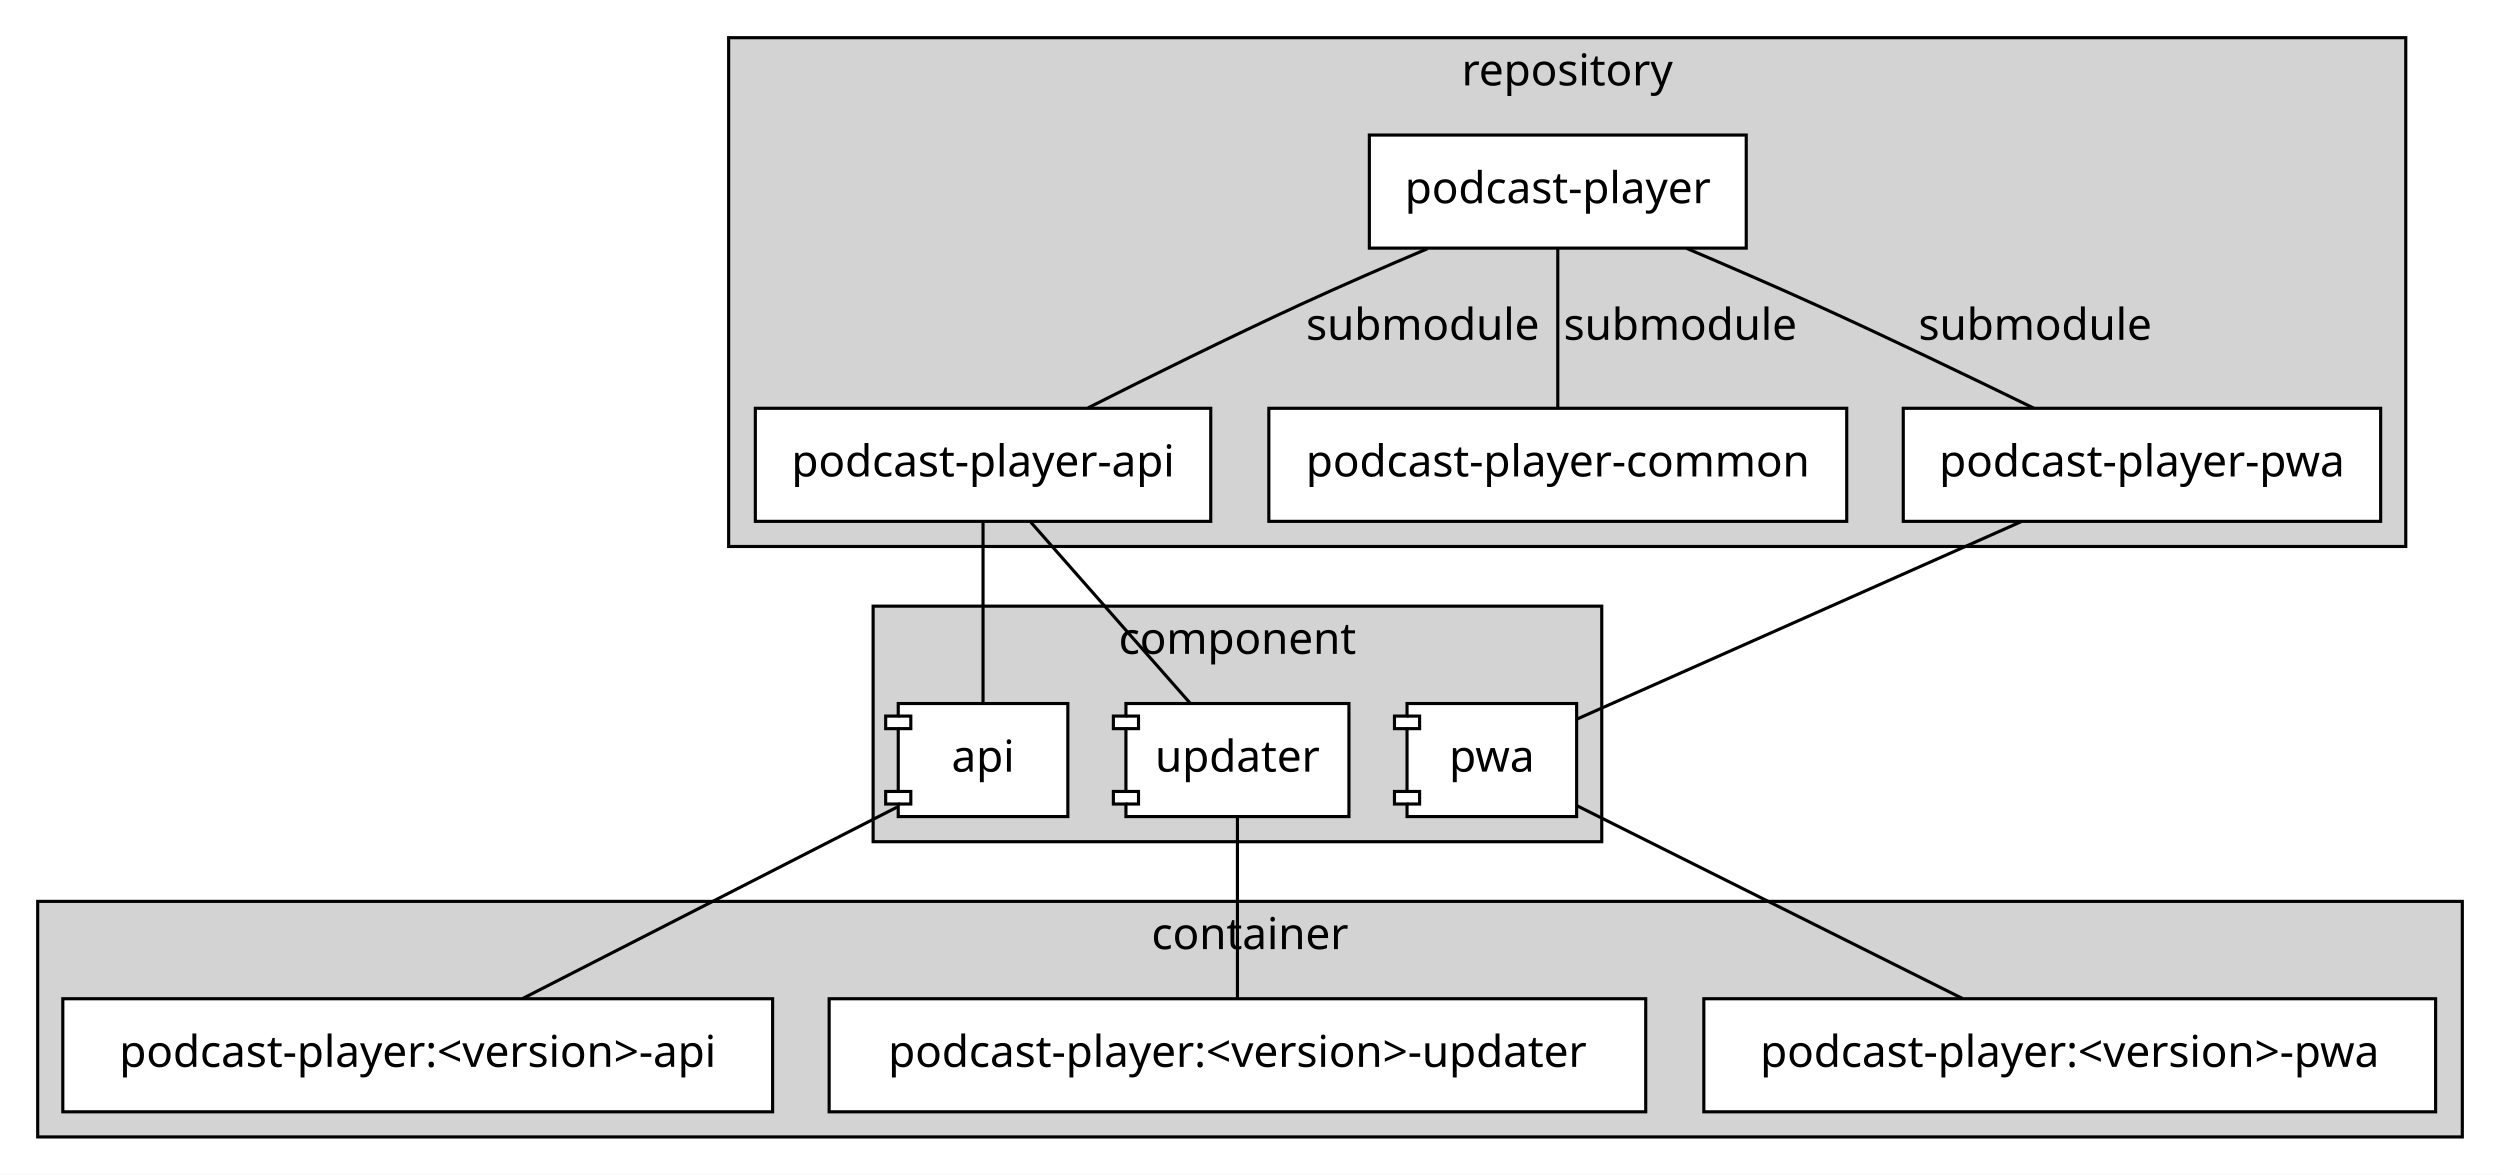
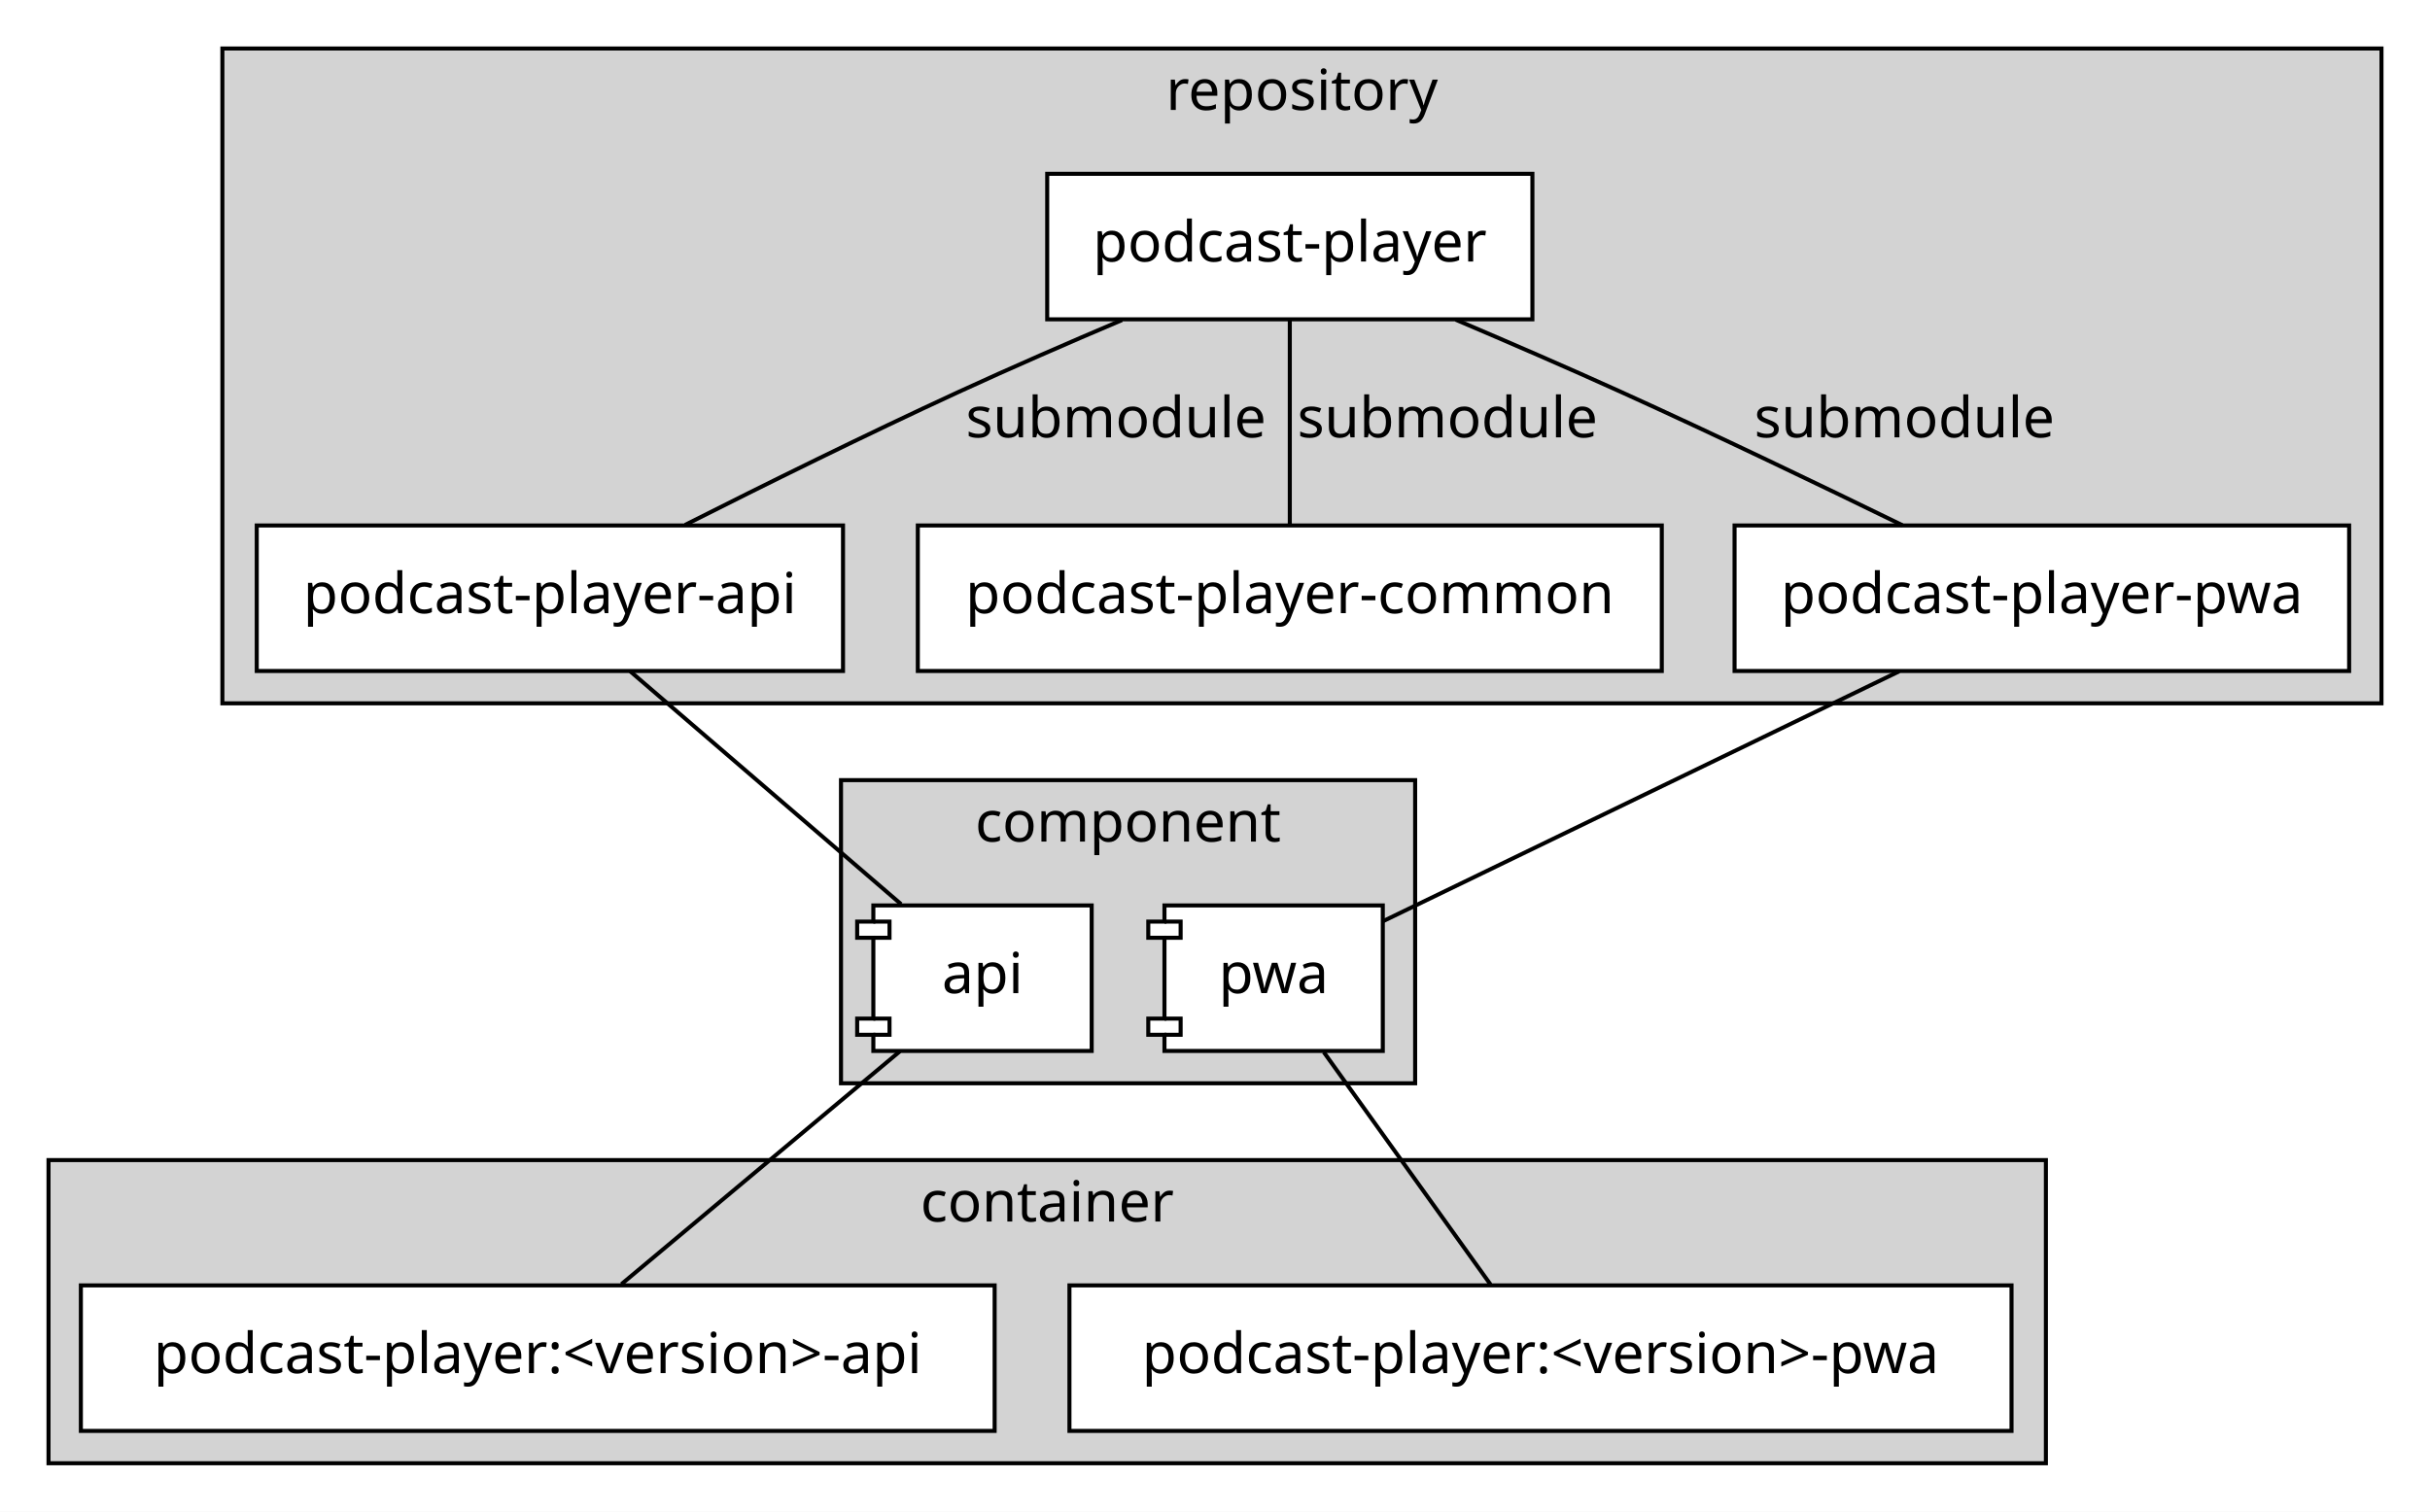
- <svg xmlns="http://www.w3.org/2000/svg" width="796pt" height="374pt" viewBox="0.00 0.00 796.00 374.00">
+ <svg xmlns="http://www.w3.org/2000/svg" width="601pt" height="374pt" viewBox="0.00 0.00 601.00 374.00">
  <g id="graph0" class="graph" transform="scale(1 1) rotate(0) translate(4 370)">
-     <polygon fill="white" stroke="transparent" points="-4,4 -4,-370 792,-370 792,4 -4,4" />
+     <polygon fill="white" stroke="transparent" points="-4,4 -4,-370 597,-370 597,4 -4,4" />
    <g id="clust1" class="cluster">
-       <polygon fill="lightgrey" stroke="black" points="228,-196 228,-358 762,-358 762,-196 228,-196" />
-       <text text-anchor="middle" x="495" y="-342.8" font-family="Times-Roman" font-size="14.00">repository</text>
+       <polygon fill="lightgrey" stroke="black" points="51,-196 51,-358 585,-358 585,-196 51,-196" />
+       <text text-anchor="middle" x="318" y="-342.8" font-family="Times-Roman" font-size="14.00">repository</text>
    </g>
    <g id="clust3" class="cluster">
-       <polygon fill="lightgrey" stroke="black" points="274,-102 274,-177 506,-177 506,-102 274,-102" />
-       <text text-anchor="middle" x="390" y="-161.8" font-family="Times-Roman" font-size="14.00">component</text>
+       <polygon fill="lightgrey" stroke="black" points="204,-102 204,-177 346,-177 346,-102 204,-102" />
+       <text text-anchor="middle" x="275" y="-161.8" font-family="Times-Roman" font-size="14.00">component</text>
    </g>
    <g id="clust4" class="cluster">
-       <polygon fill="lightgrey" stroke="black" points="8,-8 8,-83 780,-83 780,-8 8,-8" />
-       <text text-anchor="middle" x="394" y="-67.8" font-family="Times-Roman" font-size="14.00">container</text>
+       <polygon fill="lightgrey" stroke="black" points="8,-8 8,-83 502,-83 502,-8 8,-8" />
+       <text text-anchor="middle" x="255" y="-67.8" font-family="Times-Roman" font-size="14.00">container</text>
    </g>
    <g id="node1" class="node">
-       <polygon fill="white" stroke="black" points="552,-327 432,-327 432,-291 552,-291 552,-327" />
-       <text text-anchor="middle" x="492" y="-305.3" font-family="Times-Roman" font-size="14.00">podcast-player</text>
+       <polygon fill="white" stroke="black" points="375,-327 255,-327 255,-291 375,-291 375,-327" />
+       <text text-anchor="middle" x="315" y="-305.3" font-family="Times-Roman" font-size="14.00">podcast-player</text>
    </g>
    <g id="node2" class="node">
-       <polygon fill="white" stroke="black" points="381.5,-240 236.5,-240 236.5,-204 381.5,-204 381.5,-240" />
-       <text text-anchor="middle" x="309" y="-218.3" font-family="Times-Roman" font-size="14.00">podcast-player-api</text>
+       <polygon fill="white" stroke="black" points="204.5,-240 59.5,-240 59.5,-204 204.5,-204 204.5,-240" />
+       <text text-anchor="middle" x="132" y="-218.3" font-family="Times-Roman" font-size="14.00">podcast-player-api</text>
    </g>
    <g id="edge1" class="edge">
-       <path fill="none" stroke="black" d="M450.51,-290.82C437.47,-285.29 423.08,-279.02 410,-273 387.25,-262.52 362,-250.02 342.44,-240.14" />
-       <text text-anchor="middle" x="449" y="-261.8" font-family="Times-Roman" font-size="14.00">submodule</text>
+       <path fill="none" stroke="black" d="M273.51,-290.82C260.47,-285.29 246.08,-279.02 233,-273 210.25,-262.52 185,-250.02 165.44,-240.14" />
+       <text text-anchor="middle" x="272" y="-261.8" font-family="Times-Roman" font-size="14.00">submodule</text>
    </g>
    <g id="node3" class="node">
-       <polygon fill="white" stroke="black" points="584,-240 400,-240 400,-204 584,-204 584,-240" />
-       <text text-anchor="middle" x="492" y="-218.3" font-family="Times-Roman" font-size="14.00">podcast-player-common</text>
+       <polygon fill="white" stroke="black" points="407,-240 223,-240 223,-204 407,-204 407,-240" />
+       <text text-anchor="middle" x="315" y="-218.3" font-family="Times-Roman" font-size="14.00">podcast-player-common</text>
    </g>
    <g id="edge2" class="edge">
-       <path fill="none" stroke="black" d="M492,-290.8C492,-276.05 492,-254.92 492,-240.18" />
-       <text text-anchor="middle" x="531" y="-261.8" font-family="Times-Roman" font-size="14.00">submodule</text>
+       <path fill="none" stroke="black" d="M315,-290.8C315,-276.05 315,-254.92 315,-240.18" />
+       <text text-anchor="middle" x="354" y="-261.8" font-family="Times-Roman" font-size="14.00">submodule</text>
    </g>
    <g id="node4" class="node">
-       <polygon fill="white" stroke="black" points="754,-240 602,-240 602,-204 754,-204 754,-240" />
-       <text text-anchor="middle" x="678" y="-218.3" font-family="Times-Roman" font-size="14.00">podcast-player-pwa</text>
+       <polygon fill="white" stroke="black" points="577,-240 425,-240 425,-204 577,-204 577,-240" />
+       <text text-anchor="middle" x="501" y="-218.3" font-family="Times-Roman" font-size="14.00">podcast-player-pwa</text>
    </g>
    <g id="edge3" class="edge">
-       <path fill="none" stroke="black" d="M533.03,-290.91C546.17,-285.32 560.75,-279.01 574,-273 597.35,-262.41 623.35,-249.91 643.52,-240.06" />
-       <text text-anchor="middle" x="644" y="-261.8" font-family="Times-Roman" font-size="14.00">submodule</text>
+       <path fill="none" stroke="black" d="M356.03,-290.91C369.17,-285.32 383.75,-279.01 397,-273 420.35,-262.41 446.35,-249.91 466.52,-240.06" />
+       <text text-anchor="middle" x="467" y="-261.8" font-family="Times-Roman" font-size="14.00">submodule</text>
    </g>
    <g id="node5" class="node">
-       <polygon fill="white" stroke="black" points="336,-146 282,-146 282,-142 278,-142 278,-138 282,-138 282,-118 278,-118 278,-114 282,-114 282,-110 336,-110 336,-146" />
-       <polyline fill="none" stroke="black" points="282,-142 286,-142 286,-138 282,-138 " />
-       <polyline fill="none" stroke="black" points="282,-118 286,-118 286,-114 282,-114 " />
-       <text text-anchor="middle" x="309" y="-124.3" font-family="Times-Roman" font-size="14.00">api</text>
+       <polygon fill="white" stroke="black" points="266,-146 212,-146 212,-142 208,-142 208,-138 212,-138 212,-118 208,-118 208,-114 212,-114 212,-110 266,-110 266,-146" />
+       <polyline fill="none" stroke="black" points="212,-142 216,-142 216,-138 212,-138 " />
+       <polyline fill="none" stroke="black" points="212,-118 216,-118 216,-114 212,-114 " />
+       <text text-anchor="middle" x="239" y="-124.3" font-family="Times-Roman" font-size="14.00">api</text>
    </g>
    <g id="edge4" class="edge">
-       <path fill="none" stroke="black" d="M309,-203.7C309,-187.25 309,-162.65 309,-146.23" />
+       <path fill="none" stroke="black" d="M151.88,-203.91C170.97,-187.49 199.68,-162.8 218.87,-146.31" />
    </g>
    <g id="node6" class="node">
-       <polygon fill="white" stroke="black" points="425.5,-146 354.5,-146 354.5,-142 350.5,-142 350.5,-138 354.5,-138 354.5,-118 350.5,-118 350.5,-114 354.5,-114 354.5,-110 425.5,-110 425.5,-146" />
-       <polyline fill="none" stroke="black" points="354.5,-142 358.5,-142 358.5,-138 354.5,-138 " />
-       <polyline fill="none" stroke="black" points="354.5,-118 358.5,-118 358.5,-114 354.5,-114 " />
-       <text text-anchor="middle" x="390" y="-124.3" font-family="Times-Roman" font-size="14.00">updater</text>
+       <polygon fill="white" stroke="black" points="338,-146 284,-146 284,-142 280,-142 280,-138 284,-138 284,-118 280,-118 280,-114 284,-114 284,-110 338,-110 338,-146" />
+       <polyline fill="none" stroke="black" points="284,-142 288,-142 288,-138 284,-138 " />
+       <polyline fill="none" stroke="black" points="284,-118 288,-118 288,-114 284,-114 " />
+       <text text-anchor="middle" x="311" y="-124.3" font-family="Times-Roman" font-size="14.00">pwa</text>
    </g>
    <g id="edge5" class="edge">
-       <path fill="none" stroke="black" d="M324.24,-203.7C338.72,-187.25 360.37,-162.65 374.83,-146.23" />
+       <path fill="none" stroke="black" d="M465.71,-203.91C428.79,-186.04 371.64,-158.36 338.12,-142.13" />
    </g>
    <g id="node7" class="node">
-       <polygon fill="white" stroke="black" points="498,-146 444,-146 444,-142 440,-142 440,-138 444,-138 444,-118 440,-118 440,-114 444,-114 444,-110 498,-110 498,-146" />
-       <polyline fill="none" stroke="black" points="444,-142 448,-142 448,-138 444,-138 " />
-       <polyline fill="none" stroke="black" points="444,-118 448,-118 448,-114 444,-114 " />
-       <text text-anchor="middle" x="471" y="-124.3" font-family="Times-Roman" font-size="14.00">pwa</text>
-     </g>
-     <g id="edge6" class="edge">
-       <path fill="none" stroke="black" d="M639.55,-203.91C598.39,-185.62 534.16,-157.07 498.04,-141.02" />
-     </g>
-     <g id="node9" class="node">
      <polygon fill="white" stroke="black" points="242,-52 16,-52 16,-16 242,-16 242,-52" />
      <text text-anchor="middle" x="129" y="-30.3" font-family="Times-Roman" font-size="14.00">podcast-player:&lt;version&gt;-api</text>
    </g>
-     <g id="edge8" class="edge">
-       <path fill="none" stroke="black" d="M281.66,-113.03C249.7,-96.69 196.8,-69.65 162.43,-52.08" />
+     <g id="edge7" class="edge">
+       <path fill="none" stroke="black" d="M218.57,-109.91C198.93,-93.49 169.42,-68.8 149.7,-52.31" />
    </g>
    <g id="node8" class="node">
-       <polygon fill="white" stroke="black" points="520,-52 260,-52 260,-16 520,-16 520,-52" />
-       <text text-anchor="middle" x="390" y="-30.3" font-family="Times-Roman" font-size="14.00">podcast-player:&lt;version&gt;-updater</text>
+       <polygon fill="white" stroke="black" points="493.5,-52 260.5,-52 260.5,-16 493.5,-16 493.5,-52" />
+       <text text-anchor="middle" x="377" y="-30.3" font-family="Times-Roman" font-size="14.00">podcast-player:&lt;version&gt;-pwa</text>
    </g>
-     <g id="edge9" class="edge">
-       <path fill="none" stroke="black" d="M390,-109.7C390,-93.25 390,-68.65 390,-52.23" />
-     </g>
-     <g id="node10" class="node">
-       <polygon fill="white" stroke="black" points="771.5,-52 538.5,-52 538.5,-16 771.5,-16 771.5,-52" />
-       <text text-anchor="middle" x="655" y="-30.3" font-family="Times-Roman" font-size="14.00">podcast-player:&lt;version&gt;-pwa</text>
-     </g>
-     <g id="edge7" class="edge">
-       <path fill="none" stroke="black" d="M498.15,-113.43C530.74,-97.13 585.42,-69.79 620.84,-52.08" />
+     <g id="edge6" class="edge">
+       <path fill="none" stroke="black" d="M323.41,-109.7C335.21,-93.25 352.86,-68.65 364.64,-52.23" />
    </g>
  </g>
</svg>
